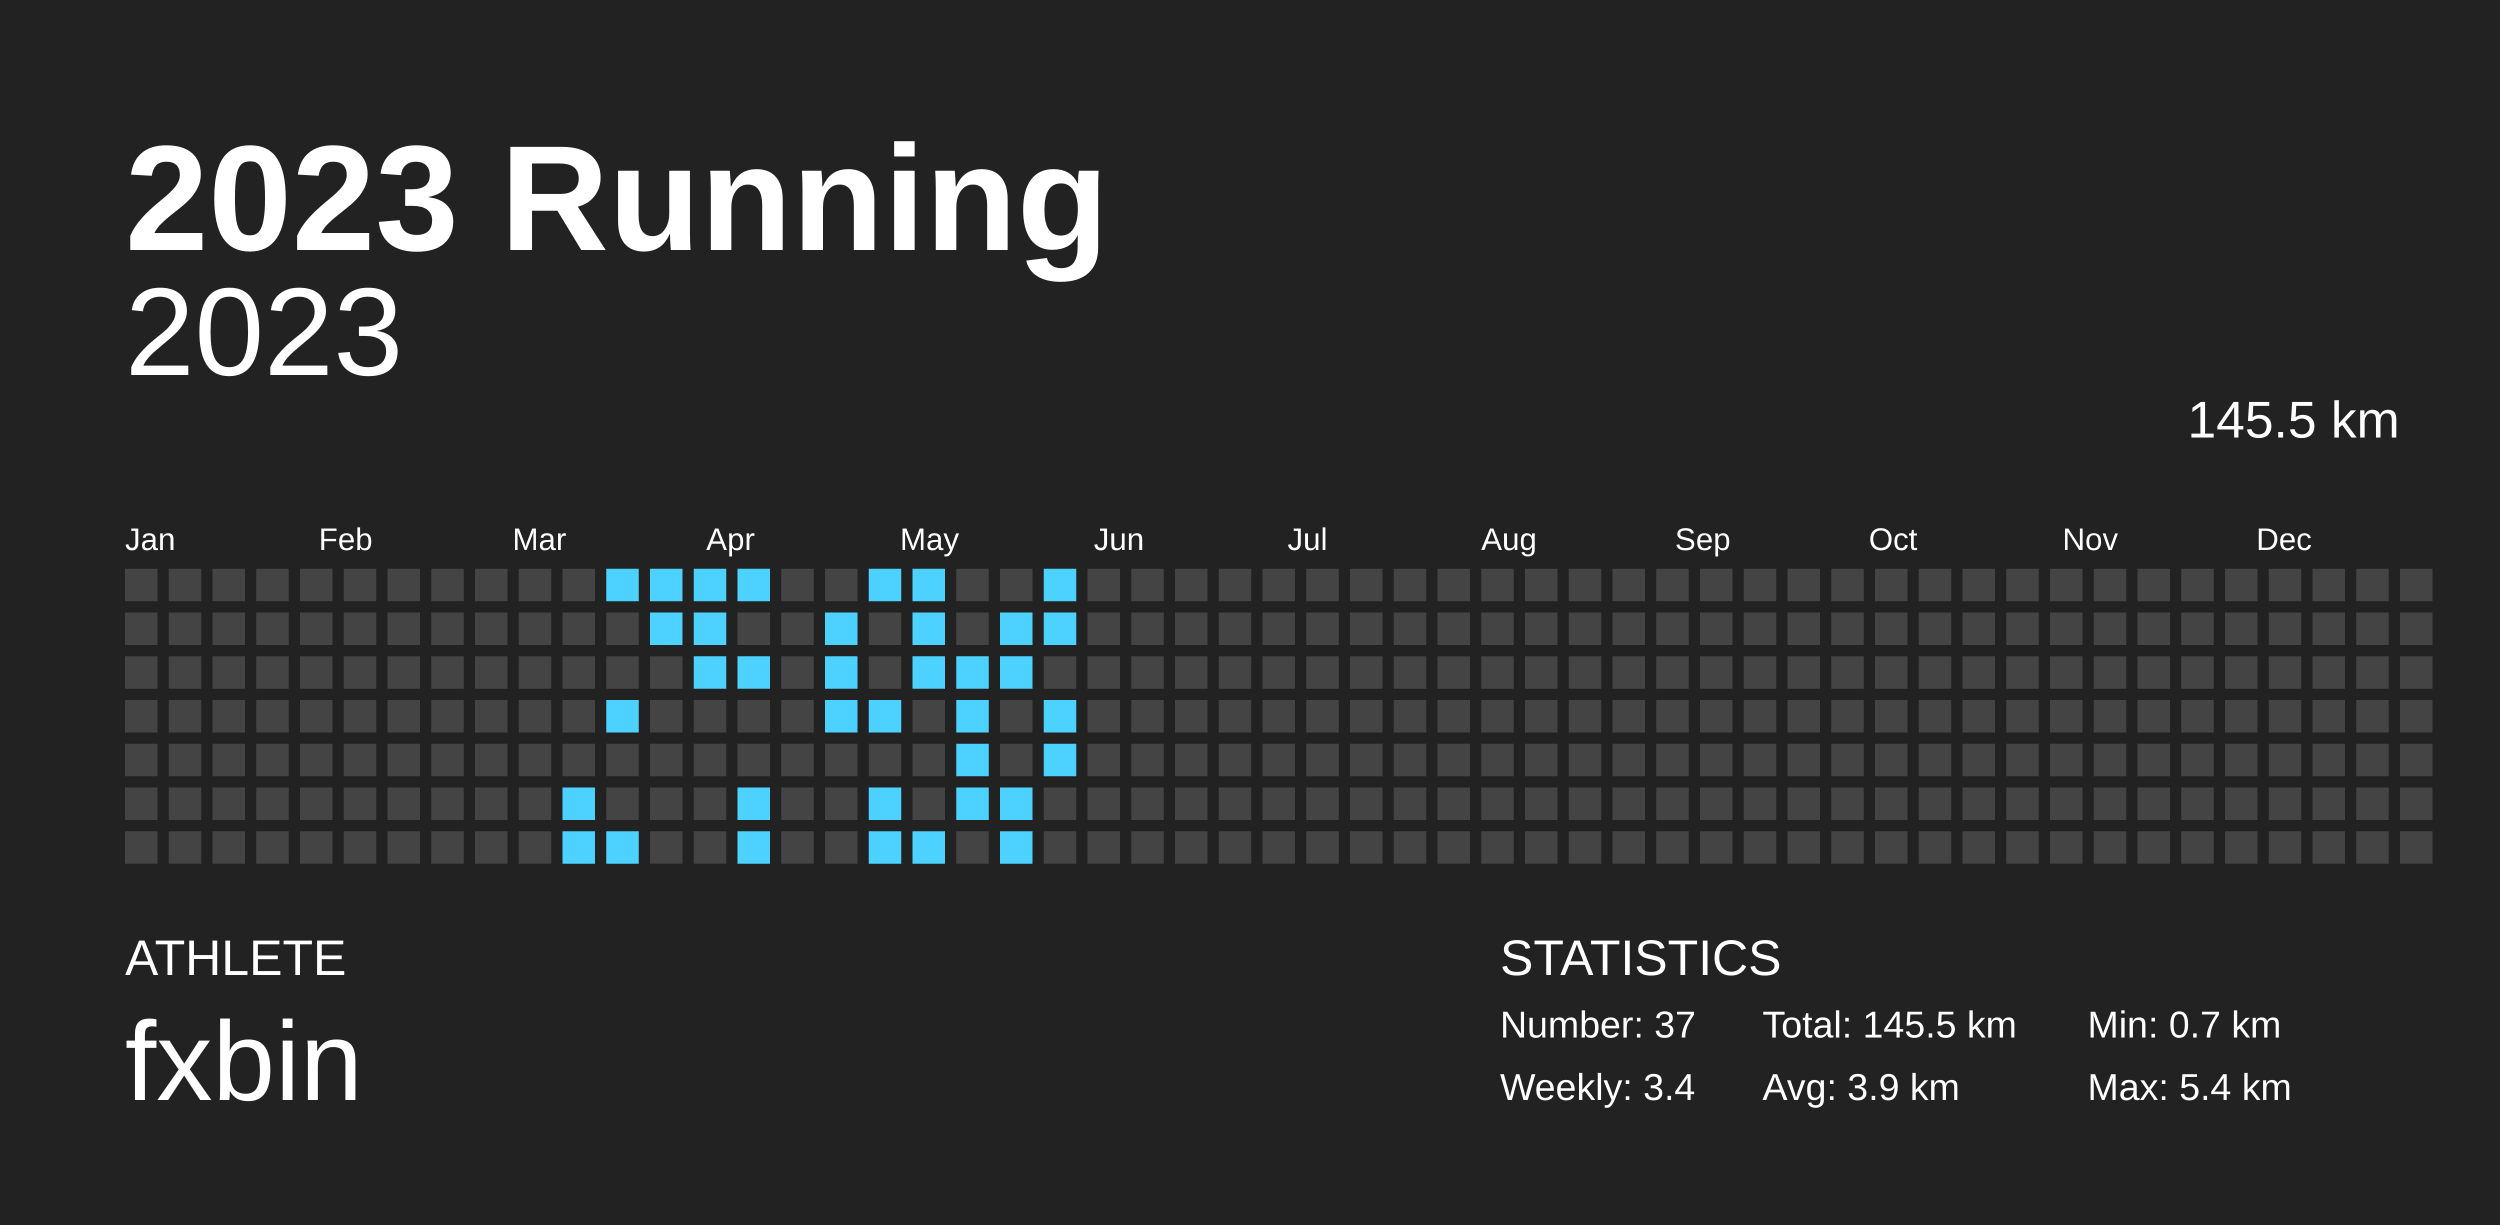
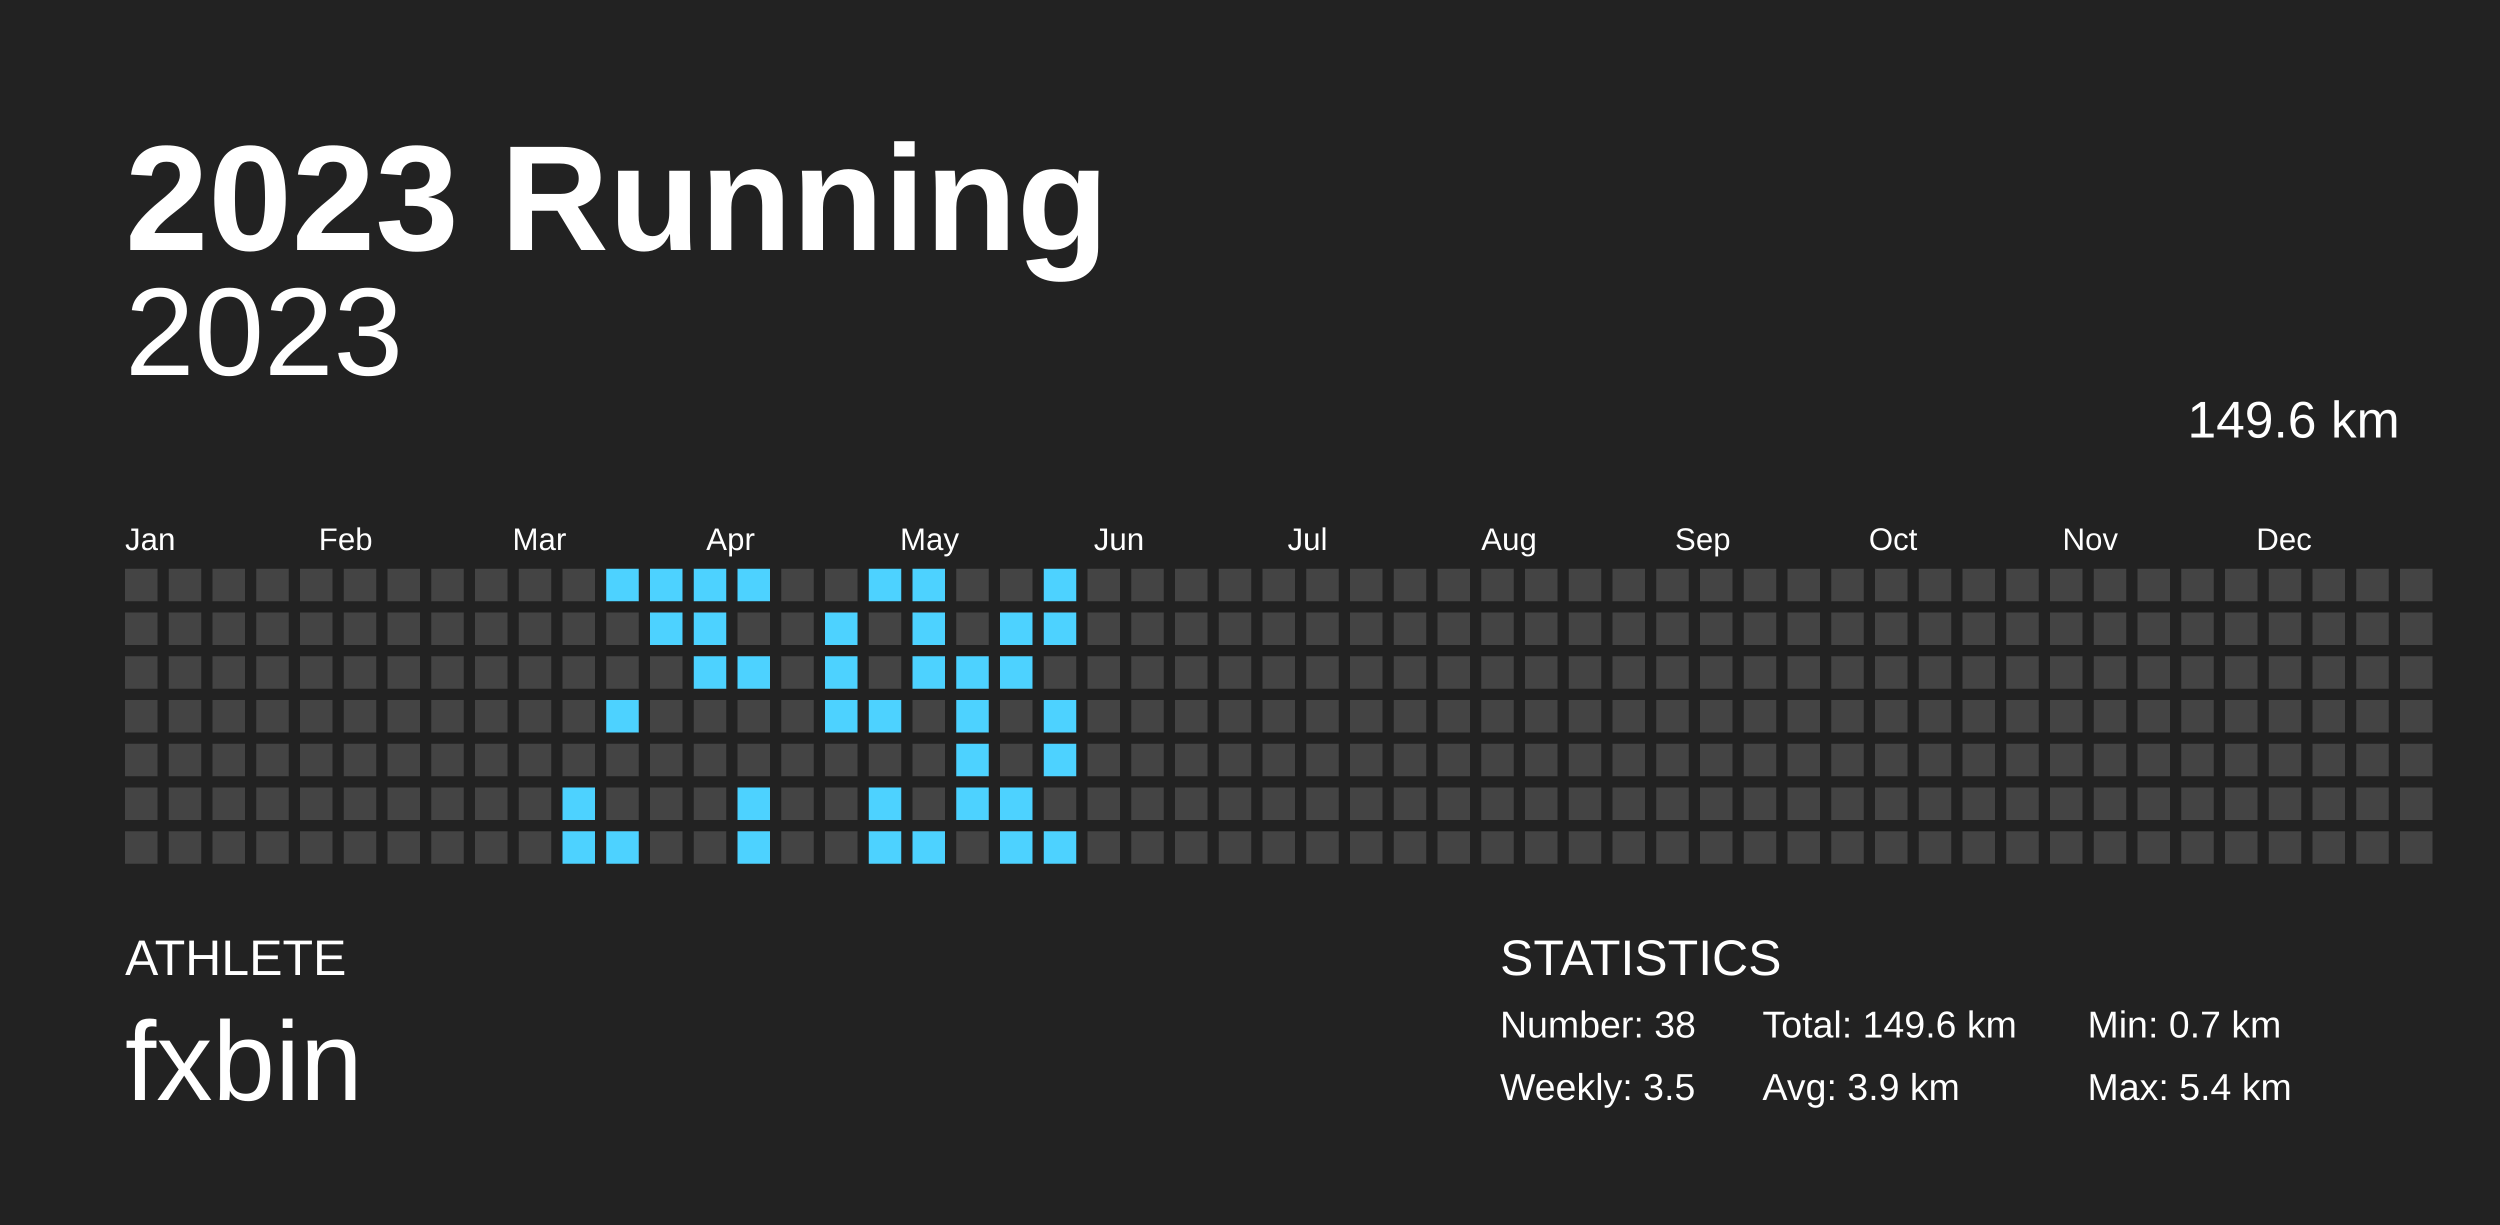
<svg xmlns="http://www.w3.org/2000/svg" baseProfile="full" height="98mm" version="1.1" viewBox="0,0,200,98" width="200mm">
  <defs />
  <rect fill="#222222" height="98" width="200" x="0" y="0" />
  <text fill="#FFFFFF" style="font-size:12px; font-family:Arial; font-weight:bold;" x="10" y="20">2023 Running</text>
  <text fill="#FFFFFF" style="font-size:4px; font-family:Arial" x="10" y="78">ATHLETE</text>
  <text fill="#FFFFFF" style="font-size:9px; font-family:Arial" x="10" y="88">fxbin</text>
  <text fill="#FFFFFF" style="font-size:4px; font-family:Arial" x="120" y="78">STATISTICS</text>
-   <text fill="#FFFFFF" style="font-size:3px; font-family:Arial" x="120" y="83">Number: 37</text>
-   <text fill="#FFFFFF" style="font-size:3px; font-family:Arial" x="120" y="88">Weekly: 3.4</text>
-   <text fill="#FFFFFF" style="font-size:3px; font-family:Arial" x="141" y="83">Total: 145.5 km</text>
+   <text fill="#FFFFFF" style="font-size:3px; font-family:Arial" x="120" y="83">Number: 38</text>
+   <text fill="#FFFFFF" style="font-size:3px; font-family:Arial" x="120" y="88">Weekly: 3.5</text>
+   <text fill="#FFFFFF" style="font-size:3px; font-family:Arial" x="141" y="83">Total: 149.6 km</text>
  <text fill="#FFFFFF" style="font-size:3px; font-family:Arial" x="141" y="88">Avg: 3.9 km</text>
  <text fill="#FFFFFF" style="font-size:3px; font-family:Arial" x="167" y="83">Min: 0.7 km</text>
  <text fill="#FFFFFF" style="font-size:3px; font-family:Arial" x="167" y="88">Max: 5.4 km</text>
  <text alignment-baseline="hanging" fill="#FFFFFF" style="font-size:10.0px; font-family:Arial;" x="10" y="30">2023</text>
-   <text alignment-baseline="hanging" fill="#FFFFFF" style="font-size:4.125px; font-family:Arial;" x="175" y="35">145.5 km</text>
+   <text alignment-baseline="hanging" fill="#FFFFFF" style="font-size:4.125px; font-family:Arial;" x="175" y="35">149.6 km</text>
  <text fill="#FFFFFF" style="font-size:2.5px; font-family:Arial" x="10.0" y="44">Jan</text>
  <text fill="#FFFFFF" style="font-size:2.5px; font-family:Arial" x="25.5" y="44">Feb</text>
  <text fill="#FFFFFF" style="font-size:2.5px; font-family:Arial" x="41.0" y="44">Mar</text>
  <text fill="#FFFFFF" style="font-size:2.5px; font-family:Arial" x="56.5" y="44">Apr</text>
  <text fill="#FFFFFF" style="font-size:2.5px; font-family:Arial" x="72.0" y="44">May</text>
  <text fill="#FFFFFF" style="font-size:2.5px; font-family:Arial" x="87.5" y="44">Jun</text>
  <text fill="#FFFFFF" style="font-size:2.5px; font-family:Arial" x="103.0" y="44">Jul</text>
  <text fill="#FFFFFF" style="font-size:2.5px; font-family:Arial" x="118.5" y="44">Aug</text>
  <text fill="#FFFFFF" style="font-size:2.5px; font-family:Arial" x="134.0" y="44">Sep</text>
  <text fill="#FFFFFF" style="font-size:2.5px; font-family:Arial" x="149.5" y="44">Oct</text>
  <text fill="#FFFFFF" style="font-size:2.5px; font-family:Arial" x="165.0" y="44">Nov</text>
  <text fill="#FFFFFF" style="font-size:2.5px; font-family:Arial" x="180.5" y="44">Dec</text>
  <rect fill="#444444" height="2.6" width="2.6" x="10.0" y="45.5" />
  <rect fill="#444444" height="2.6" width="2.6" x="10.0" y="49.0" />
  <rect fill="#444444" height="2.6" width="2.6" x="10.0" y="52.5" />
  <rect fill="#444444" height="2.6" width="2.6" x="10.0" y="56.0" />
  <rect fill="#444444" height="2.6" width="2.6" x="10.0" y="59.5" />
  <rect fill="#444444" height="2.6" width="2.6" x="10.0" y="63.0" />
  <rect fill="#444444" height="2.6" width="2.6" x="10.0" y="66.5" />
  <rect fill="#444444" height="2.6" width="2.6" x="13.5" y="45.5" />
  <rect fill="#444444" height="2.6" width="2.6" x="13.5" y="49.0" />
  <rect fill="#444444" height="2.6" width="2.6" x="13.5" y="52.5" />
  <rect fill="#444444" height="2.6" width="2.6" x="13.5" y="56.0" />
  <rect fill="#444444" height="2.6" width="2.6" x="13.5" y="59.5" />
  <rect fill="#444444" height="2.6" width="2.6" x="13.5" y="63.0" />
  <rect fill="#444444" height="2.6" width="2.6" x="13.5" y="66.5" />
  <rect fill="#444444" height="2.6" width="2.6" x="17.0" y="45.5" />
  <rect fill="#444444" height="2.6" width="2.6" x="17.0" y="49.0" />
  <rect fill="#444444" height="2.6" width="2.6" x="17.0" y="52.5" />
  <rect fill="#444444" height="2.6" width="2.6" x="17.0" y="56.0" />
  <rect fill="#444444" height="2.6" width="2.6" x="17.0" y="59.5" />
  <rect fill="#444444" height="2.6" width="2.6" x="17.0" y="63.0" />
  <rect fill="#444444" height="2.6" width="2.6" x="17.0" y="66.5" />
  <rect fill="#444444" height="2.6" width="2.6" x="20.5" y="45.5" />
  <rect fill="#444444" height="2.6" width="2.6" x="20.5" y="49.0" />
  <rect fill="#444444" height="2.6" width="2.6" x="20.5" y="52.5" />
  <rect fill="#444444" height="2.6" width="2.6" x="20.5" y="56.0" />
  <rect fill="#444444" height="2.6" width="2.6" x="20.5" y="59.5" />
  <rect fill="#444444" height="2.6" width="2.6" x="20.5" y="63.0" />
  <rect fill="#444444" height="2.6" width="2.6" x="20.5" y="66.5" />
  <rect fill="#444444" height="2.6" width="2.6" x="24.0" y="45.5" />
  <rect fill="#444444" height="2.6" width="2.6" x="24.0" y="49.0" />
  <rect fill="#444444" height="2.6" width="2.6" x="24.0" y="52.5" />
  <rect fill="#444444" height="2.6" width="2.6" x="24.0" y="56.0" />
  <rect fill="#444444" height="2.6" width="2.6" x="24.0" y="59.5" />
  <rect fill="#444444" height="2.6" width="2.6" x="24.0" y="63.0" />
  <rect fill="#444444" height="2.6" width="2.6" x="24.0" y="66.5" />
  <rect fill="#444444" height="2.6" width="2.6" x="27.5" y="45.5" />
  <rect fill="#444444" height="2.6" width="2.6" x="27.5" y="49.0" />
  <rect fill="#444444" height="2.6" width="2.6" x="27.5" y="52.5" />
  <rect fill="#444444" height="2.6" width="2.6" x="27.5" y="56.0" />
  <rect fill="#444444" height="2.6" width="2.6" x="27.5" y="59.5" />
  <rect fill="#444444" height="2.6" width="2.6" x="27.5" y="63.0" />
  <rect fill="#444444" height="2.6" width="2.6" x="27.5" y="66.5" />
  <rect fill="#444444" height="2.6" width="2.6" x="31.0" y="45.5" />
  <rect fill="#444444" height="2.6" width="2.6" x="31.0" y="49.0" />
  <rect fill="#444444" height="2.6" width="2.6" x="31.0" y="52.5" />
  <rect fill="#444444" height="2.6" width="2.6" x="31.0" y="56.0" />
  <rect fill="#444444" height="2.6" width="2.6" x="31.0" y="59.5" />
  <rect fill="#444444" height="2.6" width="2.6" x="31.0" y="63.0" />
  <rect fill="#444444" height="2.6" width="2.6" x="31.0" y="66.5" />
  <rect fill="#444444" height="2.6" width="2.6" x="34.5" y="45.5" />
  <rect fill="#444444" height="2.6" width="2.6" x="34.5" y="49.0" />
  <rect fill="#444444" height="2.6" width="2.6" x="34.5" y="52.5" />
  <rect fill="#444444" height="2.6" width="2.6" x="34.5" y="56.0" />
  <rect fill="#444444" height="2.6" width="2.6" x="34.5" y="59.5" />
  <rect fill="#444444" height="2.6" width="2.6" x="34.5" y="63.0" />
  <rect fill="#444444" height="2.6" width="2.6" x="34.5" y="66.5" />
  <rect fill="#444444" height="2.6" width="2.6" x="38.0" y="45.5" />
  <rect fill="#444444" height="2.6" width="2.6" x="38.0" y="49.0" />
  <rect fill="#444444" height="2.6" width="2.6" x="38.0" y="52.5" />
  <rect fill="#444444" height="2.6" width="2.6" x="38.0" y="56.0" />
  <rect fill="#444444" height="2.6" width="2.6" x="38.0" y="59.5" />
  <rect fill="#444444" height="2.6" width="2.6" x="38.0" y="63.0" />
  <rect fill="#444444" height="2.6" width="2.6" x="38.0" y="66.5" />
  <rect fill="#444444" height="2.6" width="2.6" x="41.5" y="45.5" />
  <rect fill="#444444" height="2.6" width="2.6" x="41.5" y="49.0" />
  <rect fill="#444444" height="2.6" width="2.6" x="41.5" y="52.5" />
  <rect fill="#444444" height="2.6" width="2.6" x="41.5" y="56.0" />
  <rect fill="#444444" height="2.6" width="2.6" x="41.5" y="59.5" />
  <rect fill="#444444" height="2.6" width="2.6" x="41.5" y="63.0" />
  <rect fill="#444444" height="2.6" width="2.6" x="41.5" y="66.5" />
  <rect fill="#444444" height="2.6" width="2.6" x="45.0" y="45.5" />
  <rect fill="#444444" height="2.6" width="2.6" x="45.0" y="49.0" />
  <rect fill="#444444" height="2.6" width="2.6" x="45.0" y="52.5" />
  <rect fill="#444444" height="2.6" width="2.6" x="45.0" y="56.0" />
  <rect fill="#444444" height="2.6" width="2.6" x="45.0" y="59.5" />
  <rect fill="#4dd2ff" height="2.6" width="2.6" x="45.0" y="63.0" />
  <rect fill="#4dd2ff" height="2.6" width="2.6" x="45.0" y="66.5" />
  <rect fill="#4dd2ff" height="2.6" width="2.6" x="48.5" y="45.5" />
  <rect fill="#444444" height="2.6" width="2.6" x="48.5" y="49.0" />
  <rect fill="#444444" height="2.6" width="2.6" x="48.5" y="52.5" />
  <rect fill="#4dd2ff" height="2.6" width="2.6" x="48.5" y="56.0" />
  <rect fill="#444444" height="2.6" width="2.6" x="48.5" y="59.5" />
  <rect fill="#444444" height="2.6" width="2.6" x="48.5" y="63.0" />
  <rect fill="#4dd2ff" height="2.6" width="2.6" x="48.5" y="66.5" />
  <rect fill="#4dd2ff" height="2.6" width="2.6" x="52.0" y="45.5" />
  <rect fill="#4dd2ff" height="2.6" width="2.6" x="52.0" y="49.0" />
  <rect fill="#444444" height="2.6" width="2.6" x="52.0" y="52.5" />
  <rect fill="#444444" height="2.6" width="2.6" x="52.0" y="56.0" />
  <rect fill="#444444" height="2.6" width="2.6" x="52.0" y="59.5" />
  <rect fill="#444444" height="2.6" width="2.6" x="52.0" y="63.0" />
  <rect fill="#444444" height="2.6" width="2.6" x="52.0" y="66.5" />
  <rect fill="#4dd2ff" height="2.6" width="2.6" x="55.5" y="45.5" />
  <rect fill="#4dd2ff" height="2.6" width="2.6" x="55.5" y="49.0" />
  <rect fill="#4dd2ff" height="2.6" width="2.6" x="55.5" y="52.5" />
  <rect fill="#444444" height="2.6" width="2.6" x="55.5" y="56.0" />
  <rect fill="#444444" height="2.6" width="2.6" x="55.5" y="59.5" />
  <rect fill="#444444" height="2.6" width="2.6" x="55.5" y="63.0" />
  <rect fill="#444444" height="2.6" width="2.6" x="55.5" y="66.5" />
  <rect fill="#4dd2ff" height="2.6" width="2.6" x="59.0" y="45.5" />
  <rect fill="#444444" height="2.6" width="2.6" x="59.0" y="49.0" />
  <rect fill="#4dd2ff" height="2.6" width="2.6" x="59.0" y="52.5" />
  <rect fill="#444444" height="2.6" width="2.6" x="59.0" y="56.0" />
  <rect fill="#444444" height="2.6" width="2.6" x="59.0" y="59.5" />
  <rect fill="#4dd2ff" height="2.6" width="2.6" x="59.0" y="63.0" />
  <rect fill="#4dd2ff" height="2.6" width="2.6" x="59.0" y="66.5" />
  <rect fill="#444444" height="2.6" width="2.6" x="62.5" y="45.5" />
  <rect fill="#444444" height="2.6" width="2.6" x="62.5" y="49.0" />
  <rect fill="#444444" height="2.6" width="2.6" x="62.5" y="52.5" />
  <rect fill="#444444" height="2.6" width="2.6" x="62.5" y="56.0" />
  <rect fill="#444444" height="2.6" width="2.6" x="62.5" y="59.5" />
  <rect fill="#444444" height="2.6" width="2.6" x="62.5" y="63.0" />
  <rect fill="#444444" height="2.6" width="2.6" x="62.5" y="66.5" />
  <rect fill="#444444" height="2.6" width="2.6" x="66.0" y="45.5" />
  <rect fill="#4dd2ff" height="2.6" width="2.6" x="66.0" y="49.0" />
  <rect fill="#4dd2ff" height="2.6" width="2.6" x="66.0" y="52.5" />
  <rect fill="#4dd2ff" height="2.6" width="2.6" x="66.0" y="56.0" />
  <rect fill="#444444" height="2.6" width="2.6" x="66.0" y="59.5" />
  <rect fill="#444444" height="2.6" width="2.6" x="66.0" y="63.0" />
  <rect fill="#444444" height="2.6" width="2.6" x="66.0" y="66.5" />
  <rect fill="#4dd2ff" height="2.6" width="2.6" x="69.5" y="45.5" />
  <rect fill="#444444" height="2.6" width="2.6" x="69.5" y="49.0" />
  <rect fill="#444444" height="2.6" width="2.6" x="69.5" y="52.5" />
  <rect fill="#4dd2ff" height="2.6" width="2.6" x="69.5" y="56.0" />
  <rect fill="#444444" height="2.6" width="2.6" x="69.5" y="59.5" />
  <rect fill="#4dd2ff" height="2.6" width="2.6" x="69.5" y="63.0" />
  <rect fill="#4dd2ff" height="2.6" width="2.6" x="69.5" y="66.5" />
  <rect fill="#4dd2ff" height="2.6" width="2.6" x="73.0" y="45.5" />
  <rect fill="#4dd2ff" height="2.6" width="2.6" x="73.0" y="49.0" />
  <rect fill="#4dd2ff" height="2.6" width="2.6" x="73.0" y="52.5" />
  <rect fill="#444444" height="2.6" width="2.6" x="73.0" y="56.0" />
  <rect fill="#444444" height="2.6" width="2.6" x="73.0" y="59.5" />
  <rect fill="#444444" height="2.6" width="2.6" x="73.0" y="63.0" />
  <rect fill="#4dd2ff" height="2.6" width="2.6" x="73.0" y="66.5" />
  <rect fill="#444444" height="2.6" width="2.6" x="76.5" y="45.5" />
  <rect fill="#444444" height="2.6" width="2.6" x="76.5" y="49.0" />
  <rect fill="#4dd2ff" height="2.6" width="2.6" x="76.5" y="52.5" />
  <rect fill="#4dd2ff" height="2.6" width="2.6" x="76.5" y="56.0" />
  <rect fill="#4dd2ff" height="2.6" width="2.6" x="76.5" y="59.5" />
  <rect fill="#4dd2ff" height="2.6" width="2.6" x="76.5" y="63.0" />
  <rect fill="#444444" height="2.6" width="2.6" x="76.5" y="66.5" />
  <rect fill="#444444" height="2.6" width="2.6" x="80.0" y="45.5" />
  <rect fill="#4dd2ff" height="2.6" width="2.6" x="80.0" y="49.0" />
  <rect fill="#4dd2ff" height="2.6" width="2.6" x="80.0" y="52.5" />
  <rect fill="#444444" height="2.6" width="2.6" x="80.0" y="56.0" />
  <rect fill="#444444" height="2.6" width="2.6" x="80.0" y="59.5" />
  <rect fill="#4dd2ff" height="2.6" width="2.6" x="80.0" y="63.0" />
  <rect fill="#4dd2ff" height="2.6" width="2.6" x="80.0" y="66.5" />
  <rect fill="#4dd2ff" height="2.6" width="2.6" x="83.5" y="45.5" />
  <rect fill="#4dd2ff" height="2.6" width="2.6" x="83.5" y="49.0" />
  <rect fill="#444444" height="2.6" width="2.6" x="83.5" y="52.5" />
  <rect fill="#4dd2ff" height="2.6" width="2.6" x="83.5" y="56.0" />
  <rect fill="#4dd2ff" height="2.6" width="2.6" x="83.5" y="59.5" />
  <rect fill="#444444" height="2.6" width="2.6" x="83.5" y="63.0" />
-   <rect fill="#444444" height="2.6" width="2.6" x="83.5" y="66.5" />
+   <rect fill="#4dd2ff" height="2.6" width="2.6" x="83.5" y="66.5" />
  <rect fill="#444444" height="2.6" width="2.6" x="87.0" y="45.5" />
  <rect fill="#444444" height="2.6" width="2.6" x="87.0" y="49.0" />
  <rect fill="#444444" height="2.6" width="2.6" x="87.0" y="52.5" />
  <rect fill="#444444" height="2.6" width="2.6" x="87.0" y="56.0" />
  <rect fill="#444444" height="2.6" width="2.6" x="87.0" y="59.5" />
  <rect fill="#444444" height="2.6" width="2.6" x="87.0" y="63.0" />
  <rect fill="#444444" height="2.6" width="2.6" x="87.0" y="66.5" />
  <rect fill="#444444" height="2.6" width="2.6" x="90.5" y="45.5" />
  <rect fill="#444444" height="2.6" width="2.6" x="90.5" y="49.0" />
  <rect fill="#444444" height="2.6" width="2.6" x="90.5" y="52.5" />
  <rect fill="#444444" height="2.6" width="2.6" x="90.5" y="56.0" />
  <rect fill="#444444" height="2.6" width="2.6" x="90.5" y="59.5" />
  <rect fill="#444444" height="2.6" width="2.6" x="90.5" y="63.0" />
  <rect fill="#444444" height="2.6" width="2.6" x="90.5" y="66.5" />
  <rect fill="#444444" height="2.6" width="2.6" x="94.0" y="45.5" />
  <rect fill="#444444" height="2.6" width="2.6" x="94.0" y="49.0" />
  <rect fill="#444444" height="2.6" width="2.6" x="94.0" y="52.5" />
  <rect fill="#444444" height="2.6" width="2.6" x="94.0" y="56.0" />
  <rect fill="#444444" height="2.6" width="2.6" x="94.0" y="59.5" />
  <rect fill="#444444" height="2.6" width="2.6" x="94.0" y="63.0" />
  <rect fill="#444444" height="2.6" width="2.6" x="94.0" y="66.5" />
  <rect fill="#444444" height="2.6" width="2.6" x="97.5" y="45.5" />
  <rect fill="#444444" height="2.6" width="2.6" x="97.5" y="49.0" />
  <rect fill="#444444" height="2.6" width="2.6" x="97.5" y="52.5" />
  <rect fill="#444444" height="2.6" width="2.6" x="97.5" y="56.0" />
  <rect fill="#444444" height="2.6" width="2.6" x="97.5" y="59.5" />
  <rect fill="#444444" height="2.6" width="2.6" x="97.5" y="63.0" />
  <rect fill="#444444" height="2.6" width="2.6" x="97.5" y="66.5" />
  <rect fill="#444444" height="2.6" width="2.6" x="101.0" y="45.5" />
  <rect fill="#444444" height="2.6" width="2.6" x="101.0" y="49.0" />
  <rect fill="#444444" height="2.6" width="2.6" x="101.0" y="52.5" />
  <rect fill="#444444" height="2.6" width="2.6" x="101.0" y="56.0" />
  <rect fill="#444444" height="2.6" width="2.6" x="101.0" y="59.5" />
  <rect fill="#444444" height="2.6" width="2.6" x="101.0" y="63.0" />
  <rect fill="#444444" height="2.6" width="2.6" x="101.0" y="66.5" />
  <rect fill="#444444" height="2.6" width="2.6" x="104.5" y="45.5" />
  <rect fill="#444444" height="2.6" width="2.6" x="104.5" y="49.0" />
  <rect fill="#444444" height="2.6" width="2.6" x="104.5" y="52.5" />
  <rect fill="#444444" height="2.6" width="2.6" x="104.5" y="56.0" />
  <rect fill="#444444" height="2.6" width="2.6" x="104.5" y="59.5" />
  <rect fill="#444444" height="2.6" width="2.6" x="104.5" y="63.0" />
  <rect fill="#444444" height="2.6" width="2.6" x="104.5" y="66.5" />
  <rect fill="#444444" height="2.6" width="2.6" x="108.0" y="45.5" />
  <rect fill="#444444" height="2.6" width="2.6" x="108.0" y="49.0" />
  <rect fill="#444444" height="2.6" width="2.6" x="108.0" y="52.5" />
  <rect fill="#444444" height="2.6" width="2.6" x="108.0" y="56.0" />
  <rect fill="#444444" height="2.6" width="2.6" x="108.0" y="59.5" />
  <rect fill="#444444" height="2.6" width="2.6" x="108.0" y="63.0" />
  <rect fill="#444444" height="2.6" width="2.6" x="108.0" y="66.5" />
  <rect fill="#444444" height="2.6" width="2.6" x="111.5" y="45.5" />
  <rect fill="#444444" height="2.6" width="2.6" x="111.5" y="49.0" />
  <rect fill="#444444" height="2.6" width="2.6" x="111.5" y="52.5" />
  <rect fill="#444444" height="2.6" width="2.6" x="111.5" y="56.0" />
  <rect fill="#444444" height="2.6" width="2.6" x="111.5" y="59.5" />
  <rect fill="#444444" height="2.6" width="2.6" x="111.5" y="63.0" />
  <rect fill="#444444" height="2.6" width="2.6" x="111.5" y="66.5" />
  <rect fill="#444444" height="2.6" width="2.6" x="115.0" y="45.5" />
  <rect fill="#444444" height="2.6" width="2.6" x="115.0" y="49.0" />
  <rect fill="#444444" height="2.6" width="2.6" x="115.0" y="52.5" />
  <rect fill="#444444" height="2.6" width="2.6" x="115.0" y="56.0" />
  <rect fill="#444444" height="2.6" width="2.6" x="115.0" y="59.5" />
  <rect fill="#444444" height="2.6" width="2.6" x="115.0" y="63.0" />
  <rect fill="#444444" height="2.6" width="2.6" x="115.0" y="66.5" />
  <rect fill="#444444" height="2.6" width="2.6" x="118.5" y="45.5" />
  <rect fill="#444444" height="2.6" width="2.6" x="118.5" y="49.0" />
  <rect fill="#444444" height="2.6" width="2.6" x="118.5" y="52.5" />
  <rect fill="#444444" height="2.6" width="2.6" x="118.5" y="56.0" />
  <rect fill="#444444" height="2.6" width="2.6" x="118.5" y="59.5" />
  <rect fill="#444444" height="2.6" width="2.6" x="118.5" y="63.0" />
  <rect fill="#444444" height="2.6" width="2.6" x="118.5" y="66.5" />
  <rect fill="#444444" height="2.6" width="2.6" x="122.0" y="45.5" />
  <rect fill="#444444" height="2.6" width="2.6" x="122.0" y="49.0" />
  <rect fill="#444444" height="2.6" width="2.6" x="122.0" y="52.5" />
  <rect fill="#444444" height="2.6" width="2.6" x="122.0" y="56.0" />
  <rect fill="#444444" height="2.6" width="2.6" x="122.0" y="59.5" />
  <rect fill="#444444" height="2.6" width="2.6" x="122.0" y="63.0" />
  <rect fill="#444444" height="2.6" width="2.6" x="122.0" y="66.5" />
  <rect fill="#444444" height="2.6" width="2.6" x="125.5" y="45.5" />
  <rect fill="#444444" height="2.6" width="2.6" x="125.5" y="49.0" />
  <rect fill="#444444" height="2.6" width="2.6" x="125.5" y="52.5" />
  <rect fill="#444444" height="2.6" width="2.6" x="125.5" y="56.0" />
  <rect fill="#444444" height="2.6" width="2.6" x="125.5" y="59.5" />
  <rect fill="#444444" height="2.6" width="2.6" x="125.5" y="63.0" />
  <rect fill="#444444" height="2.6" width="2.6" x="125.5" y="66.5" />
  <rect fill="#444444" height="2.6" width="2.6" x="129.0" y="45.5" />
  <rect fill="#444444" height="2.6" width="2.6" x="129.0" y="49.0" />
  <rect fill="#444444" height="2.6" width="2.6" x="129.0" y="52.5" />
  <rect fill="#444444" height="2.6" width="2.6" x="129.0" y="56.0" />
  <rect fill="#444444" height="2.6" width="2.6" x="129.0" y="59.5" />
  <rect fill="#444444" height="2.6" width="2.6" x="129.0" y="63.0" />
  <rect fill="#444444" height="2.6" width="2.6" x="129.0" y="66.5" />
  <rect fill="#444444" height="2.6" width="2.6" x="132.5" y="45.5" />
  <rect fill="#444444" height="2.6" width="2.6" x="132.5" y="49.0" />
  <rect fill="#444444" height="2.6" width="2.6" x="132.5" y="52.5" />
  <rect fill="#444444" height="2.6" width="2.6" x="132.5" y="56.0" />
  <rect fill="#444444" height="2.6" width="2.6" x="132.5" y="59.5" />
  <rect fill="#444444" height="2.6" width="2.6" x="132.5" y="63.0" />
  <rect fill="#444444" height="2.6" width="2.6" x="132.5" y="66.5" />
  <rect fill="#444444" height="2.6" width="2.6" x="136.0" y="45.5" />
  <rect fill="#444444" height="2.6" width="2.6" x="136.0" y="49.0" />
  <rect fill="#444444" height="2.6" width="2.6" x="136.0" y="52.5" />
  <rect fill="#444444" height="2.6" width="2.6" x="136.0" y="56.0" />
  <rect fill="#444444" height="2.6" width="2.6" x="136.0" y="59.5" />
  <rect fill="#444444" height="2.6" width="2.6" x="136.0" y="63.0" />
  <rect fill="#444444" height="2.6" width="2.6" x="136.0" y="66.5" />
  <rect fill="#444444" height="2.6" width="2.6" x="139.5" y="45.5" />
  <rect fill="#444444" height="2.6" width="2.6" x="139.5" y="49.0" />
  <rect fill="#444444" height="2.6" width="2.6" x="139.5" y="52.5" />
  <rect fill="#444444" height="2.6" width="2.6" x="139.5" y="56.0" />
  <rect fill="#444444" height="2.6" width="2.6" x="139.5" y="59.5" />
  <rect fill="#444444" height="2.6" width="2.6" x="139.5" y="63.0" />
  <rect fill="#444444" height="2.6" width="2.6" x="139.5" y="66.5" />
  <rect fill="#444444" height="2.6" width="2.6" x="143.0" y="45.5" />
  <rect fill="#444444" height="2.6" width="2.6" x="143.0" y="49.0" />
  <rect fill="#444444" height="2.6" width="2.6" x="143.0" y="52.5" />
  <rect fill="#444444" height="2.6" width="2.6" x="143.0" y="56.0" />
  <rect fill="#444444" height="2.6" width="2.6" x="143.0" y="59.5" />
  <rect fill="#444444" height="2.6" width="2.6" x="143.0" y="63.0" />
  <rect fill="#444444" height="2.6" width="2.6" x="143.0" y="66.5" />
  <rect fill="#444444" height="2.6" width="2.6" x="146.5" y="45.5" />
  <rect fill="#444444" height="2.6" width="2.6" x="146.5" y="49.0" />
  <rect fill="#444444" height="2.6" width="2.6" x="146.5" y="52.5" />
  <rect fill="#444444" height="2.6" width="2.6" x="146.5" y="56.0" />
  <rect fill="#444444" height="2.6" width="2.6" x="146.5" y="59.5" />
  <rect fill="#444444" height="2.6" width="2.6" x="146.5" y="63.0" />
  <rect fill="#444444" height="2.6" width="2.6" x="146.5" y="66.5" />
  <rect fill="#444444" height="2.6" width="2.6" x="150.0" y="45.5" />
  <rect fill="#444444" height="2.6" width="2.6" x="150.0" y="49.0" />
  <rect fill="#444444" height="2.6" width="2.6" x="150.0" y="52.5" />
  <rect fill="#444444" height="2.6" width="2.6" x="150.0" y="56.0" />
  <rect fill="#444444" height="2.6" width="2.6" x="150.0" y="59.5" />
  <rect fill="#444444" height="2.6" width="2.6" x="150.0" y="63.0" />
  <rect fill="#444444" height="2.6" width="2.6" x="150.0" y="66.5" />
  <rect fill="#444444" height="2.6" width="2.6" x="153.5" y="45.5" />
  <rect fill="#444444" height="2.6" width="2.6" x="153.5" y="49.0" />
  <rect fill="#444444" height="2.6" width="2.6" x="153.5" y="52.5" />
  <rect fill="#444444" height="2.6" width="2.6" x="153.5" y="56.0" />
  <rect fill="#444444" height="2.6" width="2.6" x="153.5" y="59.5" />
  <rect fill="#444444" height="2.6" width="2.6" x="153.5" y="63.0" />
  <rect fill="#444444" height="2.6" width="2.6" x="153.5" y="66.5" />
  <rect fill="#444444" height="2.6" width="2.6" x="157.0" y="45.5" />
  <rect fill="#444444" height="2.6" width="2.6" x="157.0" y="49.0" />
  <rect fill="#444444" height="2.6" width="2.6" x="157.0" y="52.5" />
  <rect fill="#444444" height="2.6" width="2.6" x="157.0" y="56.0" />
  <rect fill="#444444" height="2.6" width="2.6" x="157.0" y="59.5" />
  <rect fill="#444444" height="2.6" width="2.6" x="157.0" y="63.0" />
  <rect fill="#444444" height="2.6" width="2.6" x="157.0" y="66.5" />
  <rect fill="#444444" height="2.6" width="2.6" x="160.5" y="45.5" />
  <rect fill="#444444" height="2.6" width="2.6" x="160.5" y="49.0" />
  <rect fill="#444444" height="2.6" width="2.6" x="160.5" y="52.5" />
  <rect fill="#444444" height="2.6" width="2.6" x="160.5" y="56.0" />
  <rect fill="#444444" height="2.6" width="2.6" x="160.5" y="59.5" />
  <rect fill="#444444" height="2.6" width="2.6" x="160.5" y="63.0" />
  <rect fill="#444444" height="2.6" width="2.6" x="160.5" y="66.5" />
  <rect fill="#444444" height="2.6" width="2.6" x="164.0" y="45.5" />
  <rect fill="#444444" height="2.6" width="2.6" x="164.0" y="49.0" />
  <rect fill="#444444" height="2.6" width="2.6" x="164.0" y="52.5" />
  <rect fill="#444444" height="2.6" width="2.6" x="164.0" y="56.0" />
  <rect fill="#444444" height="2.6" width="2.6" x="164.0" y="59.5" />
  <rect fill="#444444" height="2.6" width="2.6" x="164.0" y="63.0" />
  <rect fill="#444444" height="2.6" width="2.6" x="164.0" y="66.5" />
  <rect fill="#444444" height="2.6" width="2.6" x="167.5" y="45.5" />
  <rect fill="#444444" height="2.6" width="2.6" x="167.5" y="49.0" />
  <rect fill="#444444" height="2.6" width="2.6" x="167.5" y="52.5" />
  <rect fill="#444444" height="2.6" width="2.6" x="167.5" y="56.0" />
  <rect fill="#444444" height="2.6" width="2.6" x="167.5" y="59.5" />
  <rect fill="#444444" height="2.6" width="2.6" x="167.5" y="63.0" />
  <rect fill="#444444" height="2.6" width="2.6" x="167.5" y="66.5" />
  <rect fill="#444444" height="2.6" width="2.6" x="171.0" y="45.5" />
  <rect fill="#444444" height="2.6" width="2.6" x="171.0" y="49.0" />
  <rect fill="#444444" height="2.6" width="2.6" x="171.0" y="52.5" />
  <rect fill="#444444" height="2.6" width="2.6" x="171.0" y="56.0" />
  <rect fill="#444444" height="2.6" width="2.6" x="171.0" y="59.5" />
  <rect fill="#444444" height="2.6" width="2.6" x="171.0" y="63.0" />
  <rect fill="#444444" height="2.6" width="2.6" x="171.0" y="66.5" />
  <rect fill="#444444" height="2.6" width="2.6" x="174.5" y="45.5" />
  <rect fill="#444444" height="2.6" width="2.6" x="174.5" y="49.0" />
  <rect fill="#444444" height="2.6" width="2.6" x="174.5" y="52.5" />
  <rect fill="#444444" height="2.6" width="2.6" x="174.5" y="56.0" />
  <rect fill="#444444" height="2.6" width="2.6" x="174.5" y="59.5" />
  <rect fill="#444444" height="2.6" width="2.6" x="174.5" y="63.0" />
  <rect fill="#444444" height="2.6" width="2.6" x="174.5" y="66.5" />
  <rect fill="#444444" height="2.6" width="2.6" x="178.0" y="45.5" />
  <rect fill="#444444" height="2.6" width="2.6" x="178.0" y="49.0" />
  <rect fill="#444444" height="2.6" width="2.6" x="178.0" y="52.5" />
  <rect fill="#444444" height="2.6" width="2.6" x="178.0" y="56.0" />
  <rect fill="#444444" height="2.6" width="2.6" x="178.0" y="59.5" />
  <rect fill="#444444" height="2.6" width="2.6" x="178.0" y="63.0" />
  <rect fill="#444444" height="2.6" width="2.6" x="178.0" y="66.5" />
  <rect fill="#444444" height="2.6" width="2.6" x="181.5" y="45.5" />
  <rect fill="#444444" height="2.6" width="2.6" x="181.5" y="49.0" />
  <rect fill="#444444" height="2.6" width="2.6" x="181.5" y="52.5" />
  <rect fill="#444444" height="2.6" width="2.6" x="181.5" y="56.0" />
  <rect fill="#444444" height="2.6" width="2.6" x="181.5" y="59.5" />
  <rect fill="#444444" height="2.6" width="2.6" x="181.5" y="63.0" />
  <rect fill="#444444" height="2.6" width="2.6" x="181.5" y="66.5" />
  <rect fill="#444444" height="2.6" width="2.6" x="185.0" y="45.5" />
  <rect fill="#444444" height="2.6" width="2.6" x="185.0" y="49.0" />
  <rect fill="#444444" height="2.6" width="2.6" x="185.0" y="52.5" />
  <rect fill="#444444" height="2.6" width="2.6" x="185.0" y="56.0" />
  <rect fill="#444444" height="2.6" width="2.6" x="185.0" y="59.5" />
  <rect fill="#444444" height="2.6" width="2.6" x="185.0" y="63.0" />
  <rect fill="#444444" height="2.6" width="2.6" x="185.0" y="66.5" />
  <rect fill="#444444" height="2.6" width="2.6" x="188.5" y="45.5" />
  <rect fill="#444444" height="2.6" width="2.6" x="188.5" y="49.0" />
  <rect fill="#444444" height="2.6" width="2.6" x="188.5" y="52.5" />
  <rect fill="#444444" height="2.6" width="2.6" x="188.5" y="56.0" />
  <rect fill="#444444" height="2.6" width="2.6" x="188.5" y="59.5" />
  <rect fill="#444444" height="2.6" width="2.6" x="188.5" y="63.0" />
  <rect fill="#444444" height="2.6" width="2.6" x="188.5" y="66.5" />
  <rect fill="#444444" height="2.6" width="2.6" x="192.0" y="45.5" />
  <rect fill="#444444" height="2.6" width="2.6" x="192.0" y="49.0" />
  <rect fill="#444444" height="2.6" width="2.6" x="192.0" y="52.5" />
  <rect fill="#444444" height="2.6" width="2.6" x="192.0" y="56.0" />
  <rect fill="#444444" height="2.6" width="2.6" x="192.0" y="59.5" />
  <rect fill="#444444" height="2.6" width="2.6" x="192.0" y="63.0" />
  <rect fill="#444444" height="2.6" width="2.6" x="192.0" y="66.5" />
</svg>
